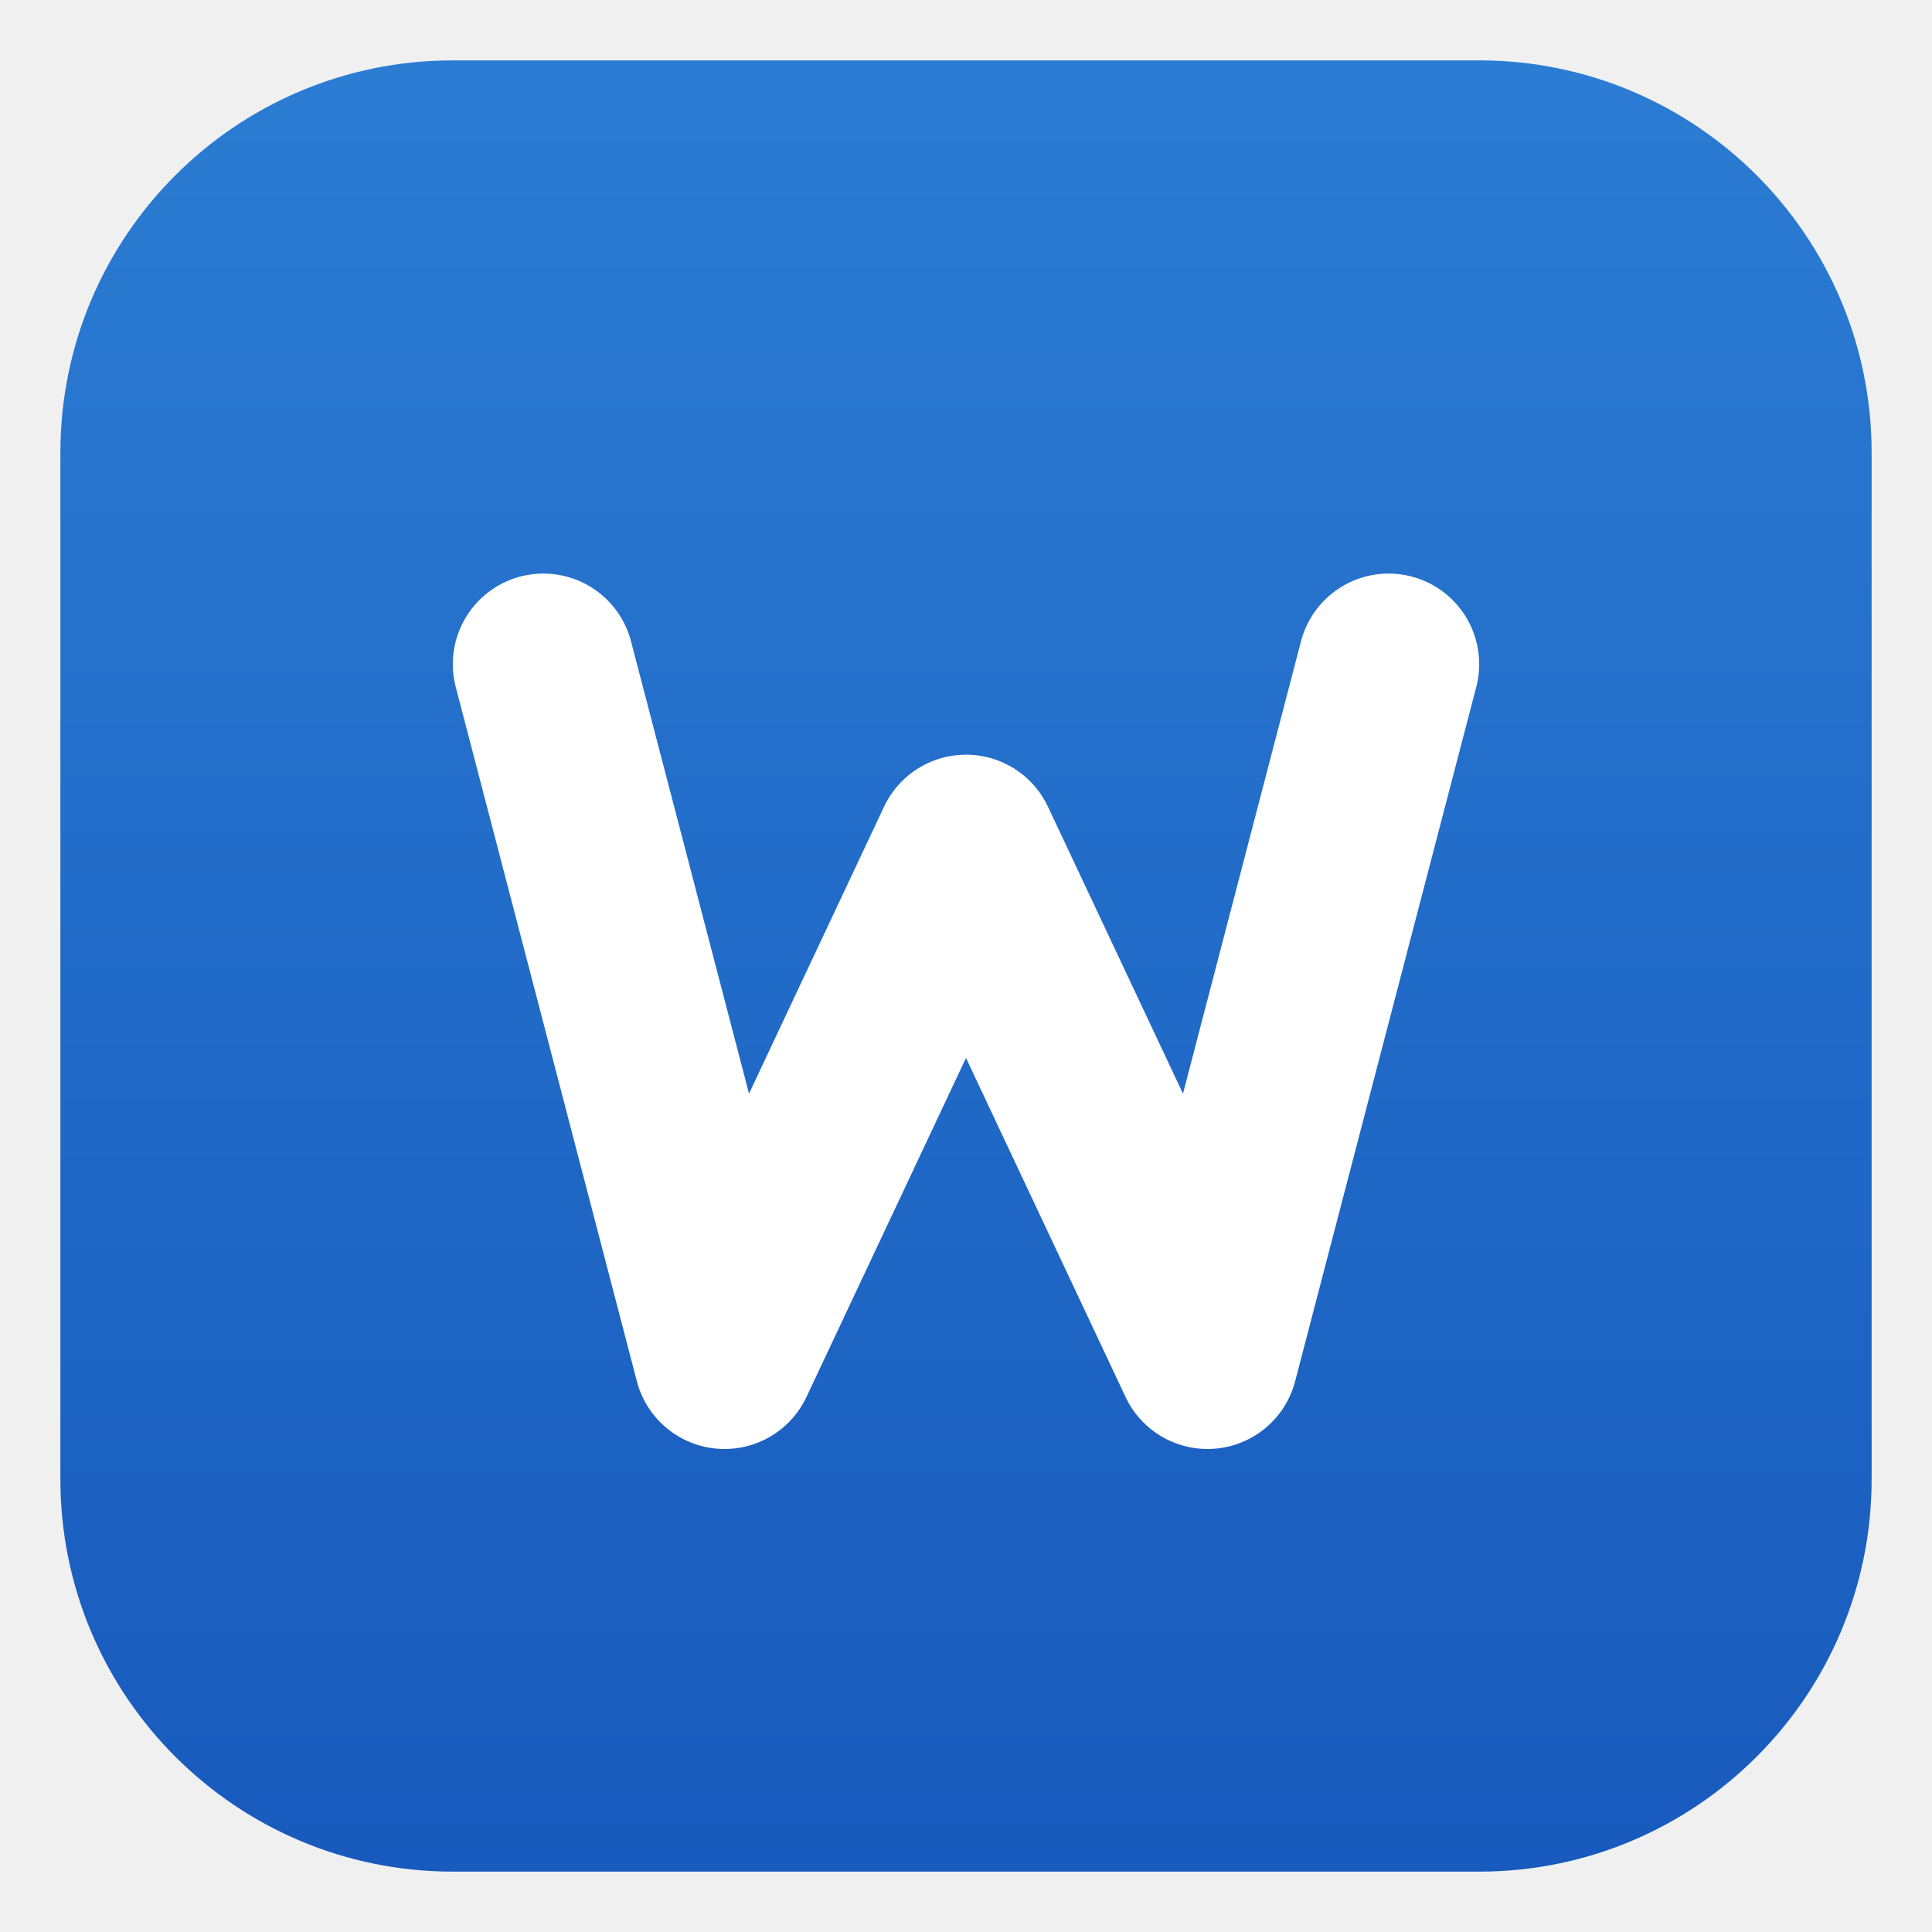
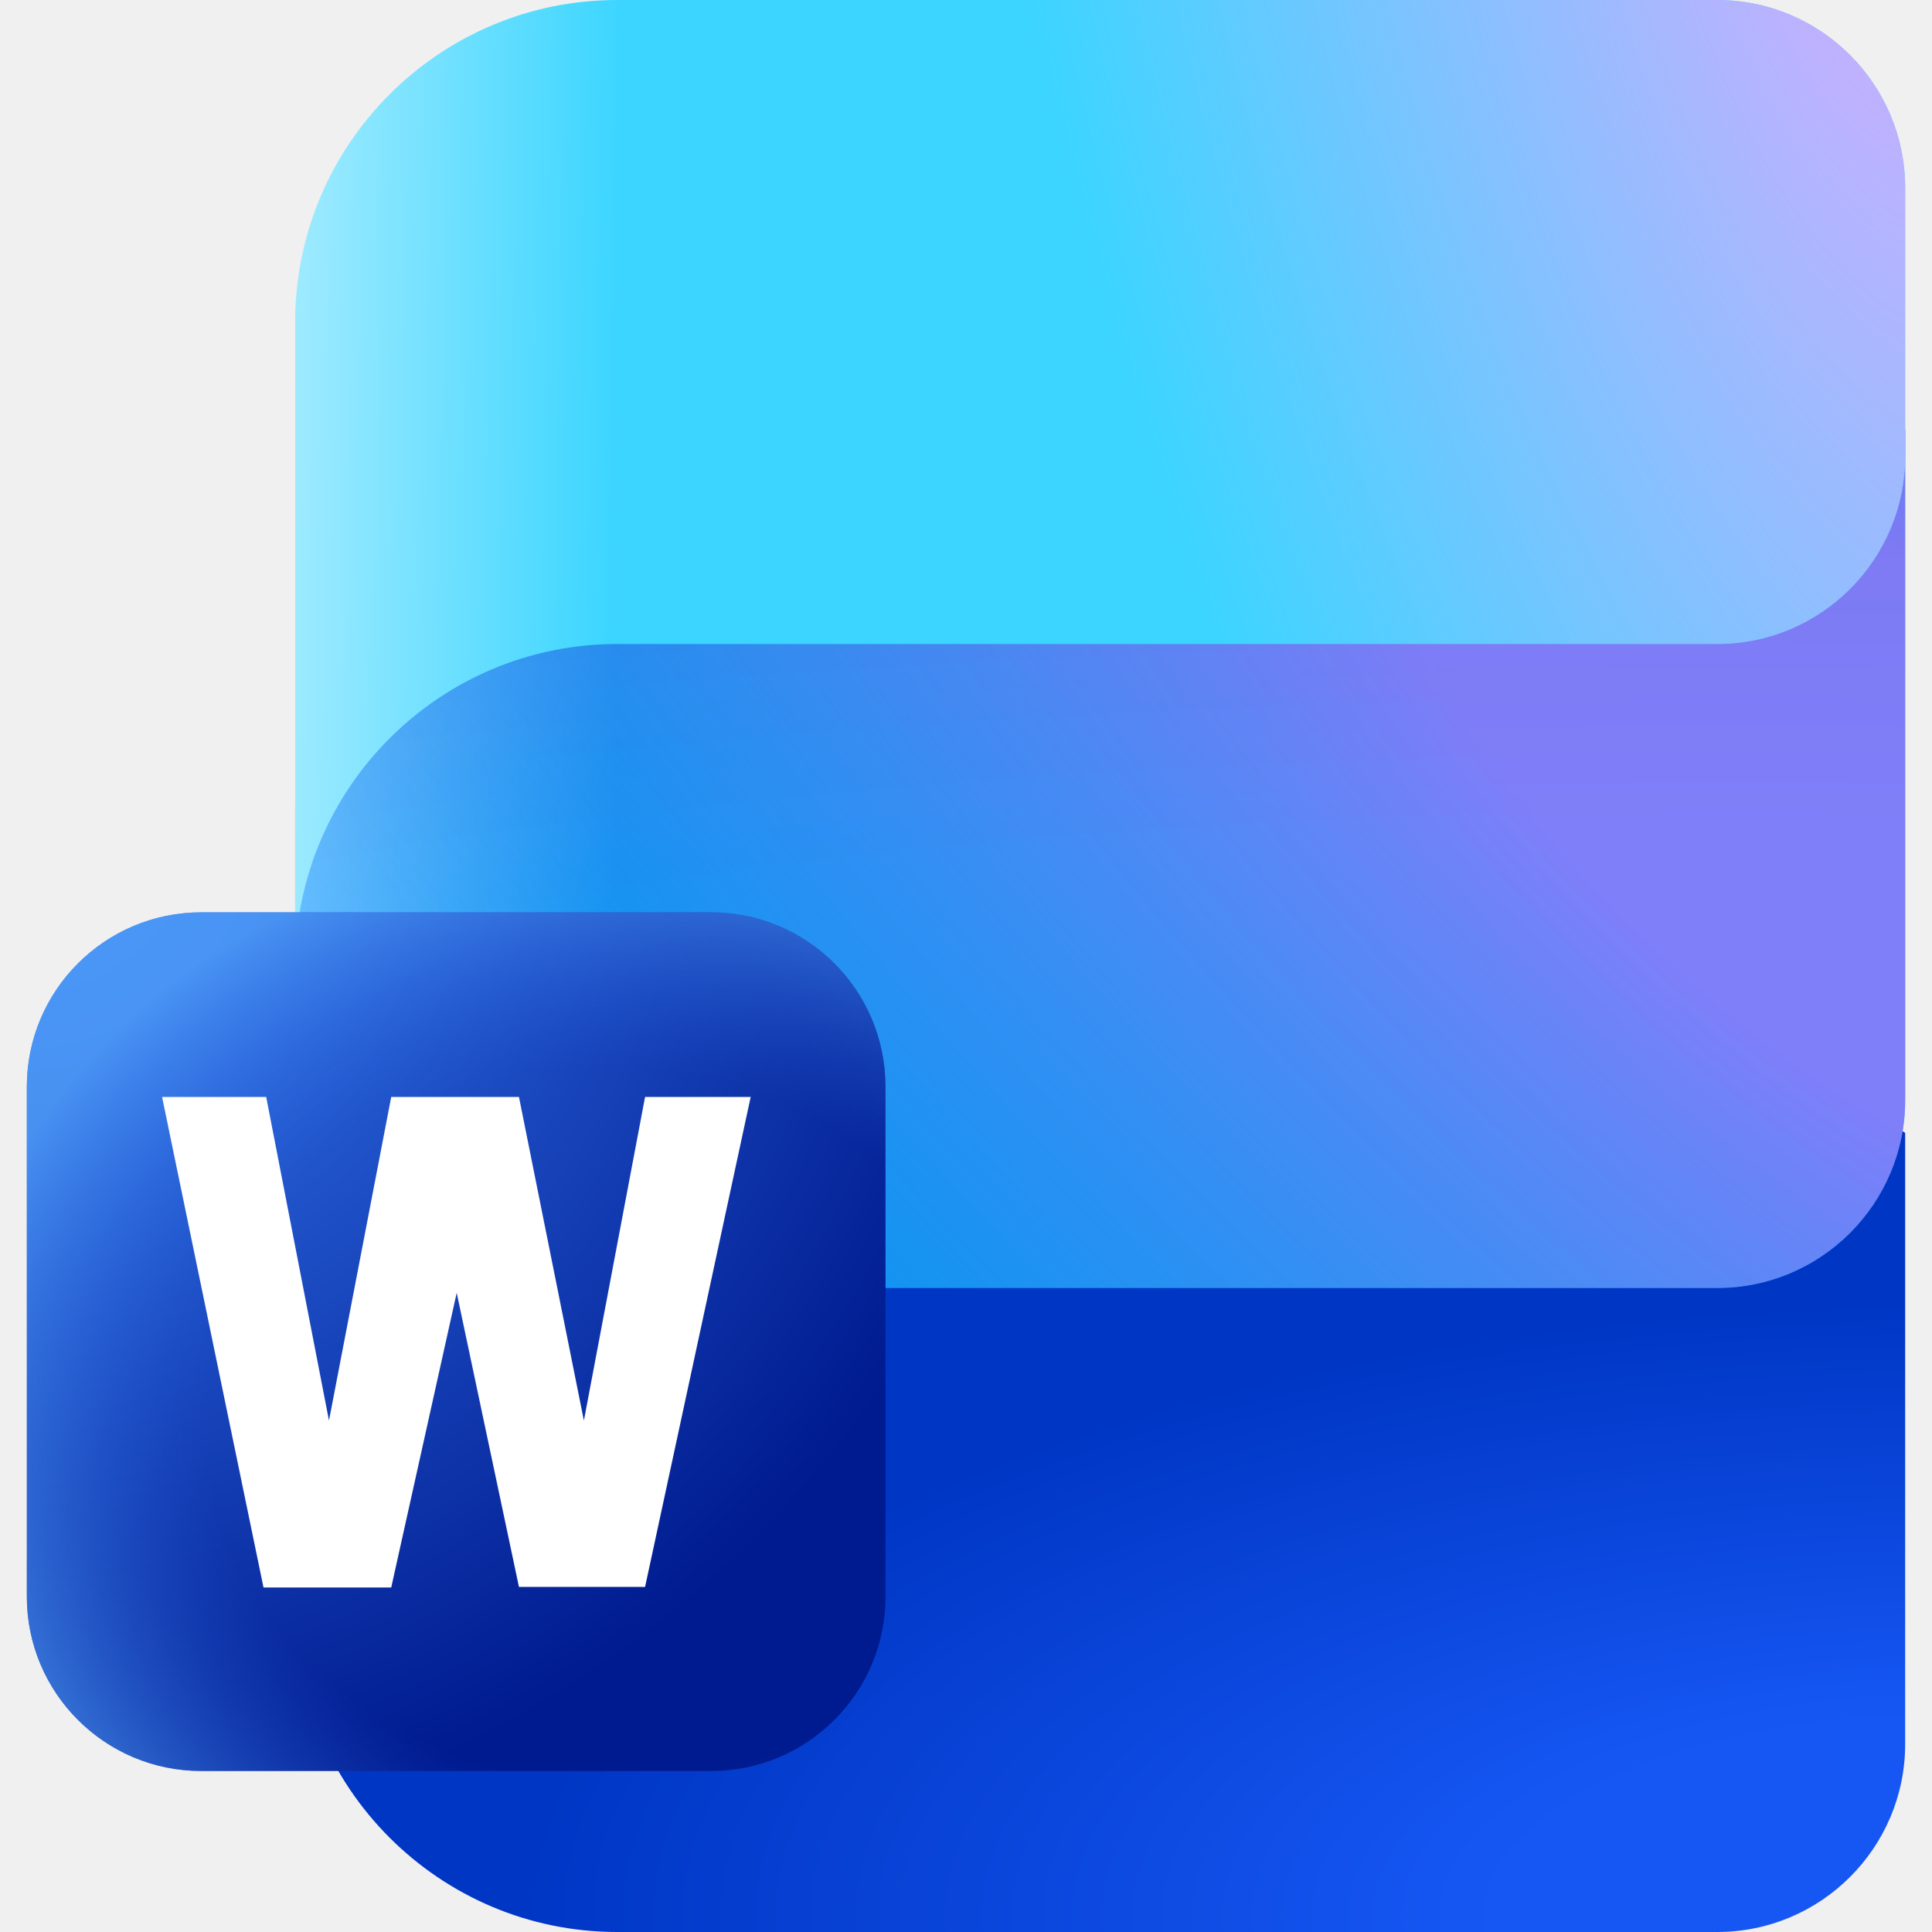
- <svg xmlns="http://www.w3.org/2000/svg" viewBox="0 0 64 64">
-   <defs>
-     <linearGradient id="g" x1="0" y1="0" x2="0" y2="1">
-       <stop offset="0" stop-color="#2b7cd3" />
-       <stop offset="1" stop-color="#185abd" />
-     </linearGradient>
-   </defs>
-   <rect x="2" y="2" width="60" height="60" rx="13" fill="url(#g)" />
-   <path d="M18 22 L24 45 L32 28 L40 45 L46 22" fill="none" stroke="#fff" stroke-width="6" stroke-linecap="round" stroke-linejoin="round" />
+ <svg xmlns="http://www.w3.org/2000/svg" viewBox="0 0 36 36">
+   <svg x="0.5" y="0" width="35" height="36" id="uuid-70d351c3-9d52-4d9c-bf87-a1f0a8eb5856" viewBox="0 0 35 36">
+     <defs>
+       <radialGradient id="uuid-ed2a8eb8-fce0-4bde-952b-86ec8e241ee9" cx="-619.29" cy="488.84" fx="-619.29" fy="488.84" r="1" gradientTransform="translate(29495.74 9885.89) scale(47.57 -20.15)" gradientUnits="userSpaceOnUse">
+         <stop offset=".18" stop-color="#1657f4" />
+         <stop offset=".57" stop-color="#0036c4" />
+       </radialGradient>
+       <linearGradient id="uuid-07943580-643e-4611-b102-f1fc868bd013" x1="5" y1="97" x2="27.97" y2="97" gradientTransform="translate(0 116) scale(1 -1)" gradientUnits="userSpaceOnUse">
+         <stop offset="0" stop-color="#66c0ff" />
+         <stop offset=".26" stop-color="#0094f0" />
+       </linearGradient>
+       <radialGradient id="uuid-4901e95c-54b1-4d8b-bf14-0e9c7bb90b87" cx="-637.72" cy="517.98" fx="-637.72" fy="517.98" r="1" gradientTransform="translate(-40017.96 -12225.34) rotate(133.55) scale(29.36 -72.32)" gradientUnits="userSpaceOnUse">
+         <stop offset=".14" stop-color="#d471ff" />
+         <stop offset=".83" stop-color="#509df5" stop-opacity="0" />
+       </radialGradient>
+       <radialGradient id="uuid-9988b974-07fe-47ee-9919-3660c45bf150" cx="-611.76" cy="514.18" fx="-611.76" fy="514.18" r="1" gradientTransform="translate(-52234.57 11411.47) rotate(90) scale(18.62 -101.65)" gradientUnits="userSpaceOnUse">
+         <stop offset=".28" stop-color="#4f006f" stop-opacity="0" />
+         <stop offset="1" stop-color="#4f006f" />
+       </radialGradient>
+       <linearGradient id="uuid-0983714d-6efe-4203-b8da-170f38fe7225" x1="5" y1="107.22" x2="35" y2="106.72" gradientTransform="translate(0 116) scale(1 -1)" gradientUnits="userSpaceOnUse">
+         <stop offset="0" stop-color="#9deaff" />
+         <stop offset=".2" stop-color="#3bd5ff" />
+       </linearGradient>
+       <radialGradient id="uuid-ca2eb1c3-4f62-4719-880a-75c33625c87b" cx="-650.27" cy="515.34" fx="-650.27" fy="515.34" r="1" gradientTransform="translate(-26921.47 -31089.42) rotate(166.85) scale(29.49 -70.64)" gradientUnits="userSpaceOnUse">
+         <stop offset=".06" stop-color="#e4a7fe" />
+         <stop offset=".54" stop-color="#e4a7fe" stop-opacity="0" />
+       </radialGradient>
+       <radialGradient id="uuid-b0298544-4529-40e9-8c27-57a5501fe390" cx="-600.8" cy="515.58" fx="-600.8" fy="515.58" r="1" gradientTransform="translate(1363.5 17878.99) rotate(45) scale(22.63 -22.63)" gradientUnits="userSpaceOnUse">
+         <stop offset=".08" stop-color="#367af2" />
+         <stop offset=".87" stop-color="#001a8f" />
+       </radialGradient>
+       <radialGradient id="uuid-6f25899f-fcb5-4141-ab07-b61a25bf93ff" cx="-598.04" cy="557.24" fx="-598.04" fy="557.24" r="1" gradientTransform="translate(-7105.12 6724.6) rotate(90) scale(11.2 -12.77)" gradientUnits="userSpaceOnUse">
+         <stop offset=".59" stop-color="#2763e5" stop-opacity="0" />
+         <stop offset=".97" stop-color="#58aafe" />
+       </radialGradient>
+     </defs>
+     <path d="M5,27.09l14-17.09,16,11.11v11.39c0,1.93-1.57,3.5-3.5,3.5H11c-3.31,0-6-2.69-6-6v-2.91Z" style="fill:url(#uuid-ed2a8eb8-fce0-4bde-952b-86ec8e241ee9);" />
+     <path d="M5,15.04c0-2.49,2.01-4.5,4.5-4.5h20.39l5.11-2.54v12.5c0,1.93-1.57,3.5-3.5,3.5H11c-3.31,0-6,2.69-6,6v-14.96Z" style="fill:url(#uuid-07943580-643e-4611-b102-f1fc868bd013);" />
+     <path d="M5,15.04c0-2.49,2.01-4.5,4.5-4.5h20.39l5.11-2.54v12.5c0,1.93-1.57,3.5-3.5,3.5H11c-3.31,0-6,2.69-6,6v-14.96Z" style="fill:url(#uuid-4901e95c-54b1-4d8b-bf14-0e9c7bb90b87); fill-opacity:.6;" />
+     <path d="M5,15.04c0-2.49,2.01-4.5,4.5-4.5h20.39l5.11-2.54v12.5c0,1.93-1.57,3.5-3.5,3.5H11c-3.31,0-6,2.69-6,6v-14.96Z" style="fill:url(#uuid-9988b974-07fe-47ee-9919-3660c45bf150); fill-opacity:.1;" />
+     <path d="M5,6C5,2.69,7.69,0,11,0h20.5c1.93,0,3.5,1.57,3.5,3.5v5c0,1.93-1.57,3.5-3.5,3.5H11c-3.31,0-6,2.69-6,6V6Z" style="fill:url(#uuid-0983714d-6efe-4203-b8da-170f38fe7225);" />
+     <path d="M5,6C5,2.69,7.69,0,11,0h20.5c1.93,0,3.5,1.57,3.5,3.5v5c0,1.93-1.57,3.5-3.5,3.5H11c-3.31,0-6,2.69-6,6V6Z" style="fill:url(#uuid-ca2eb1c3-4f62-4719-880a-75c33625c87b); fill-opacity:.8;" />
+     <rect y="17" width="16" height="16" rx="3.25" ry="3.25" style="fill:url(#uuid-b0298544-4529-40e9-8c27-57a5501fe390);" />
+     <rect y="17" width="16" height="16" rx="3.25" ry="3.25" style="fill:url(#uuid-6f25899f-fcb5-4141-ab07-b61a25bf93ff); fill-opacity:.65;" />
+     <path d="M13.49,20.43l-1.97,9.14h-2.35s-1.16-5.48-1.16-5.48l-1.22,5.49h-2.38l-1.89-9.14h1.94l1.17,6.03,1.16-6.03h2.38l1.21,6.03,1.14-6.03h1.97Z" style="fill:#fff;" />
+   </svg>
</svg>
